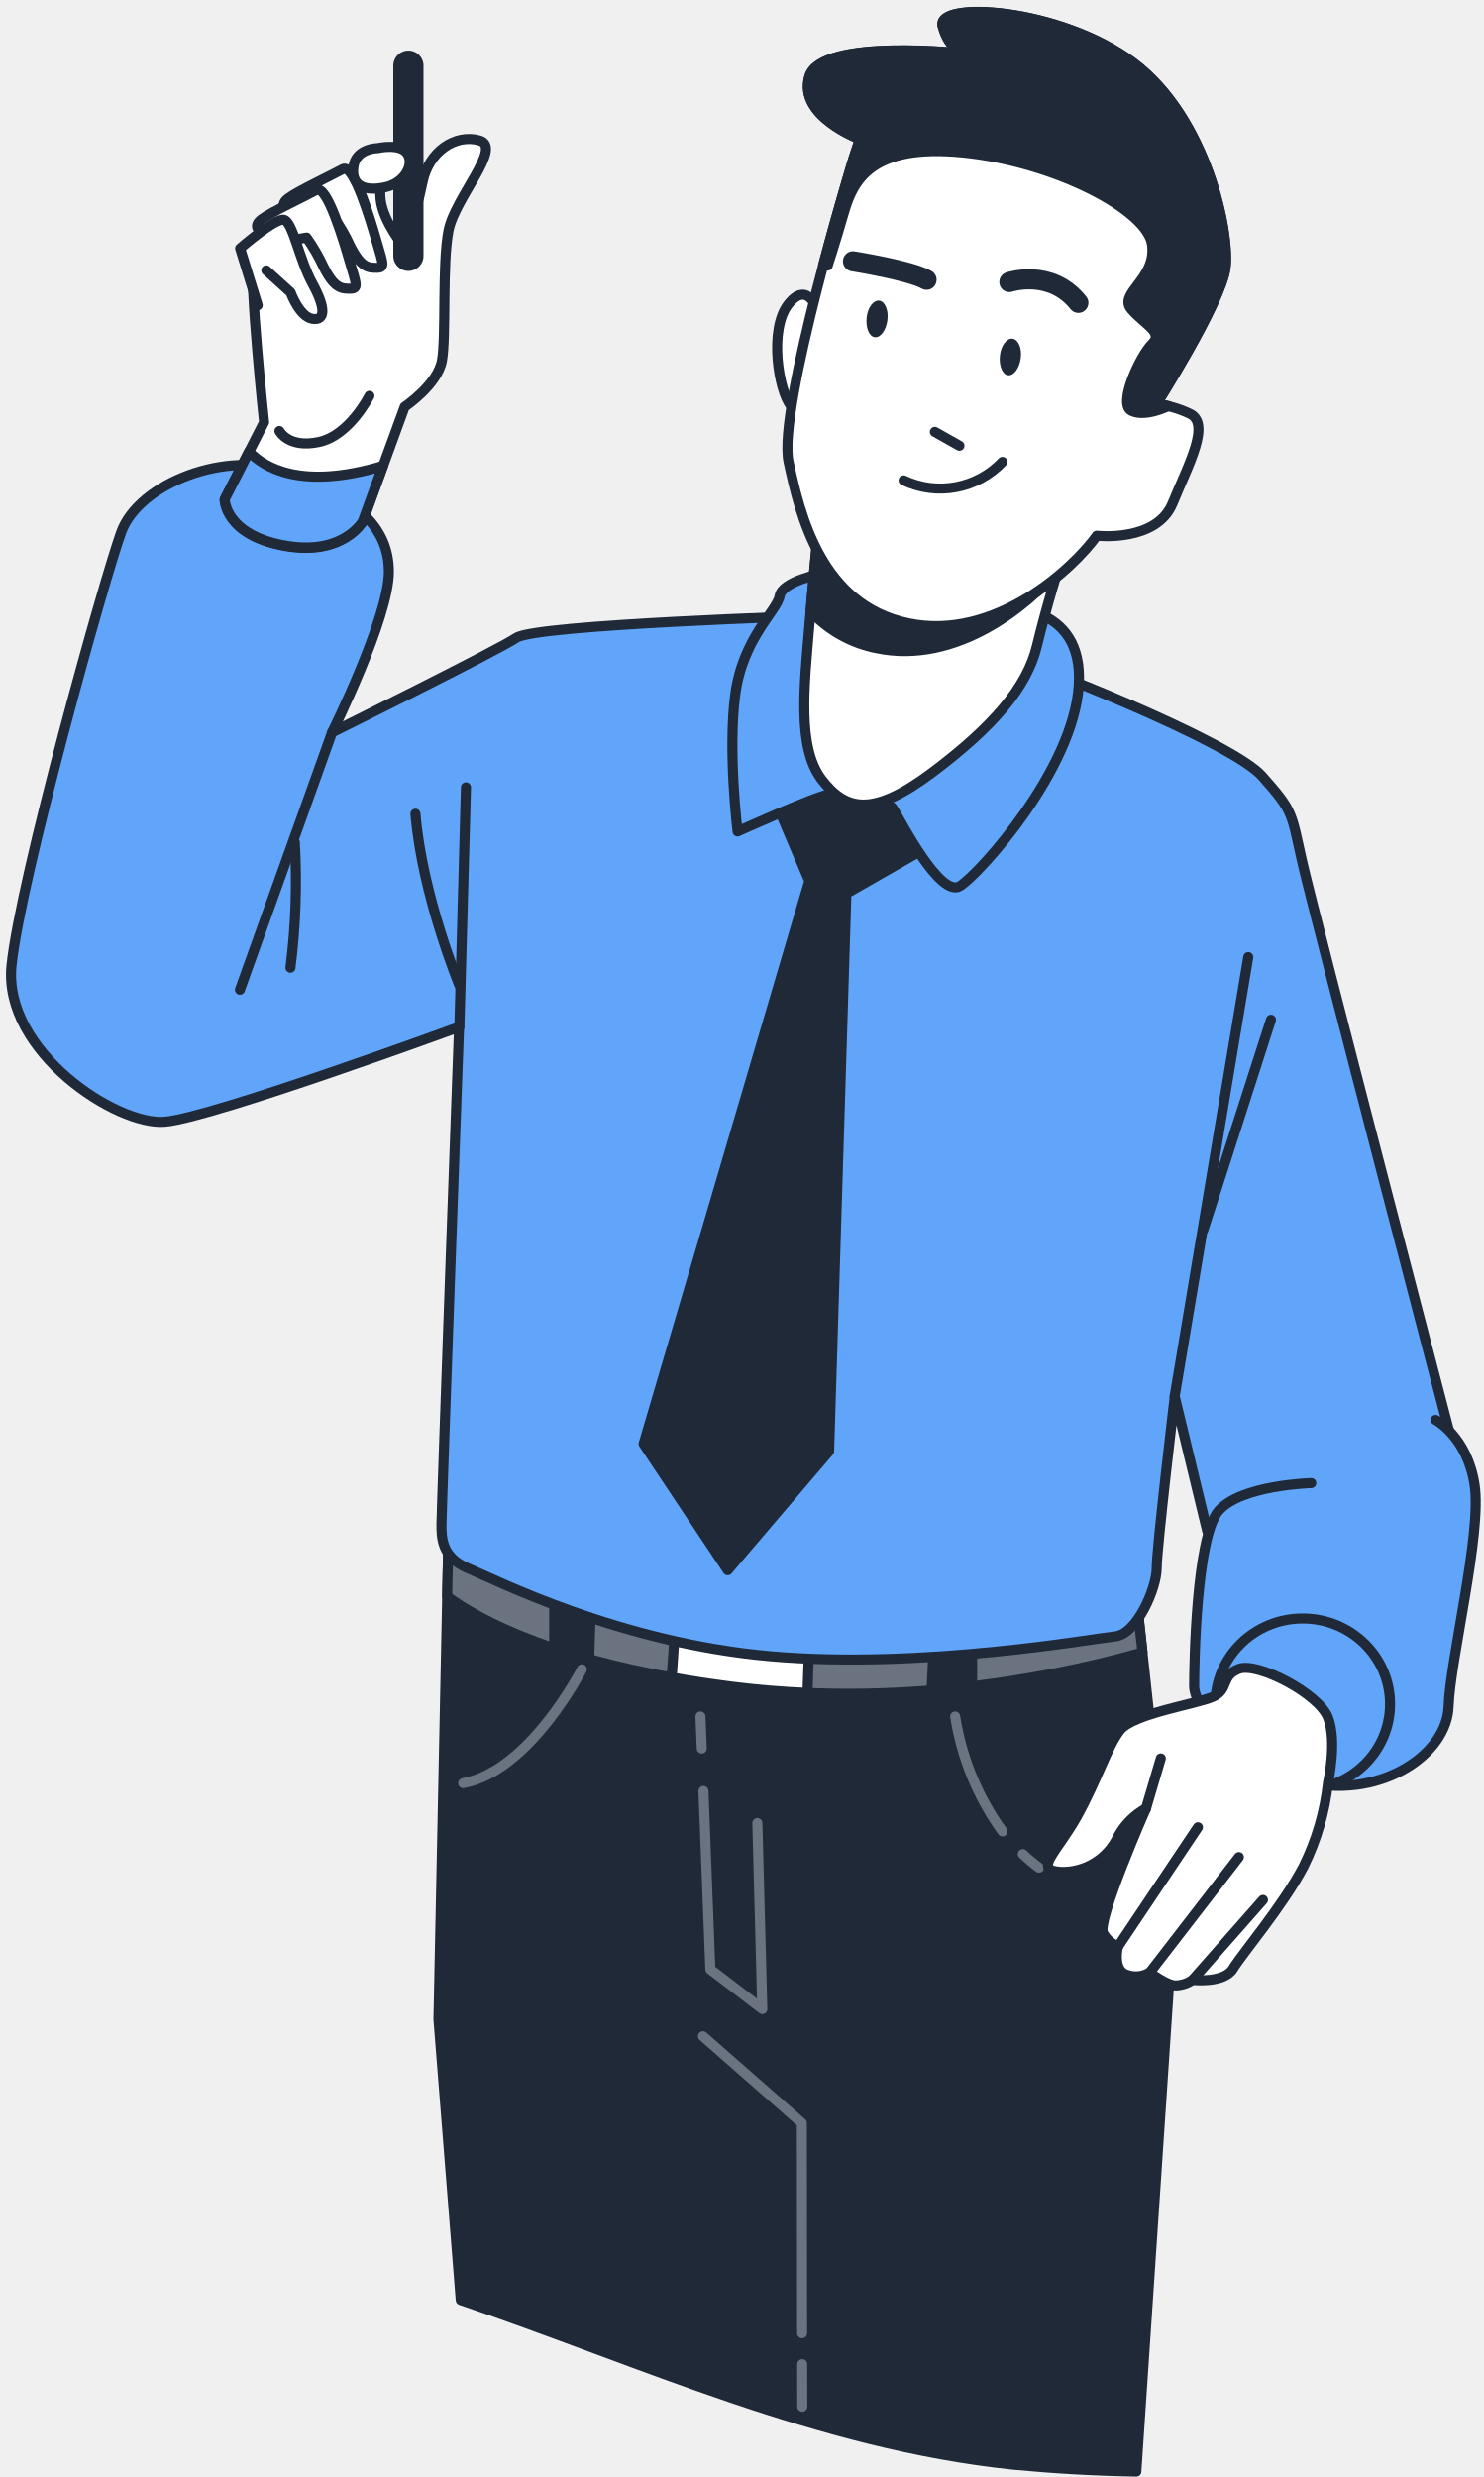
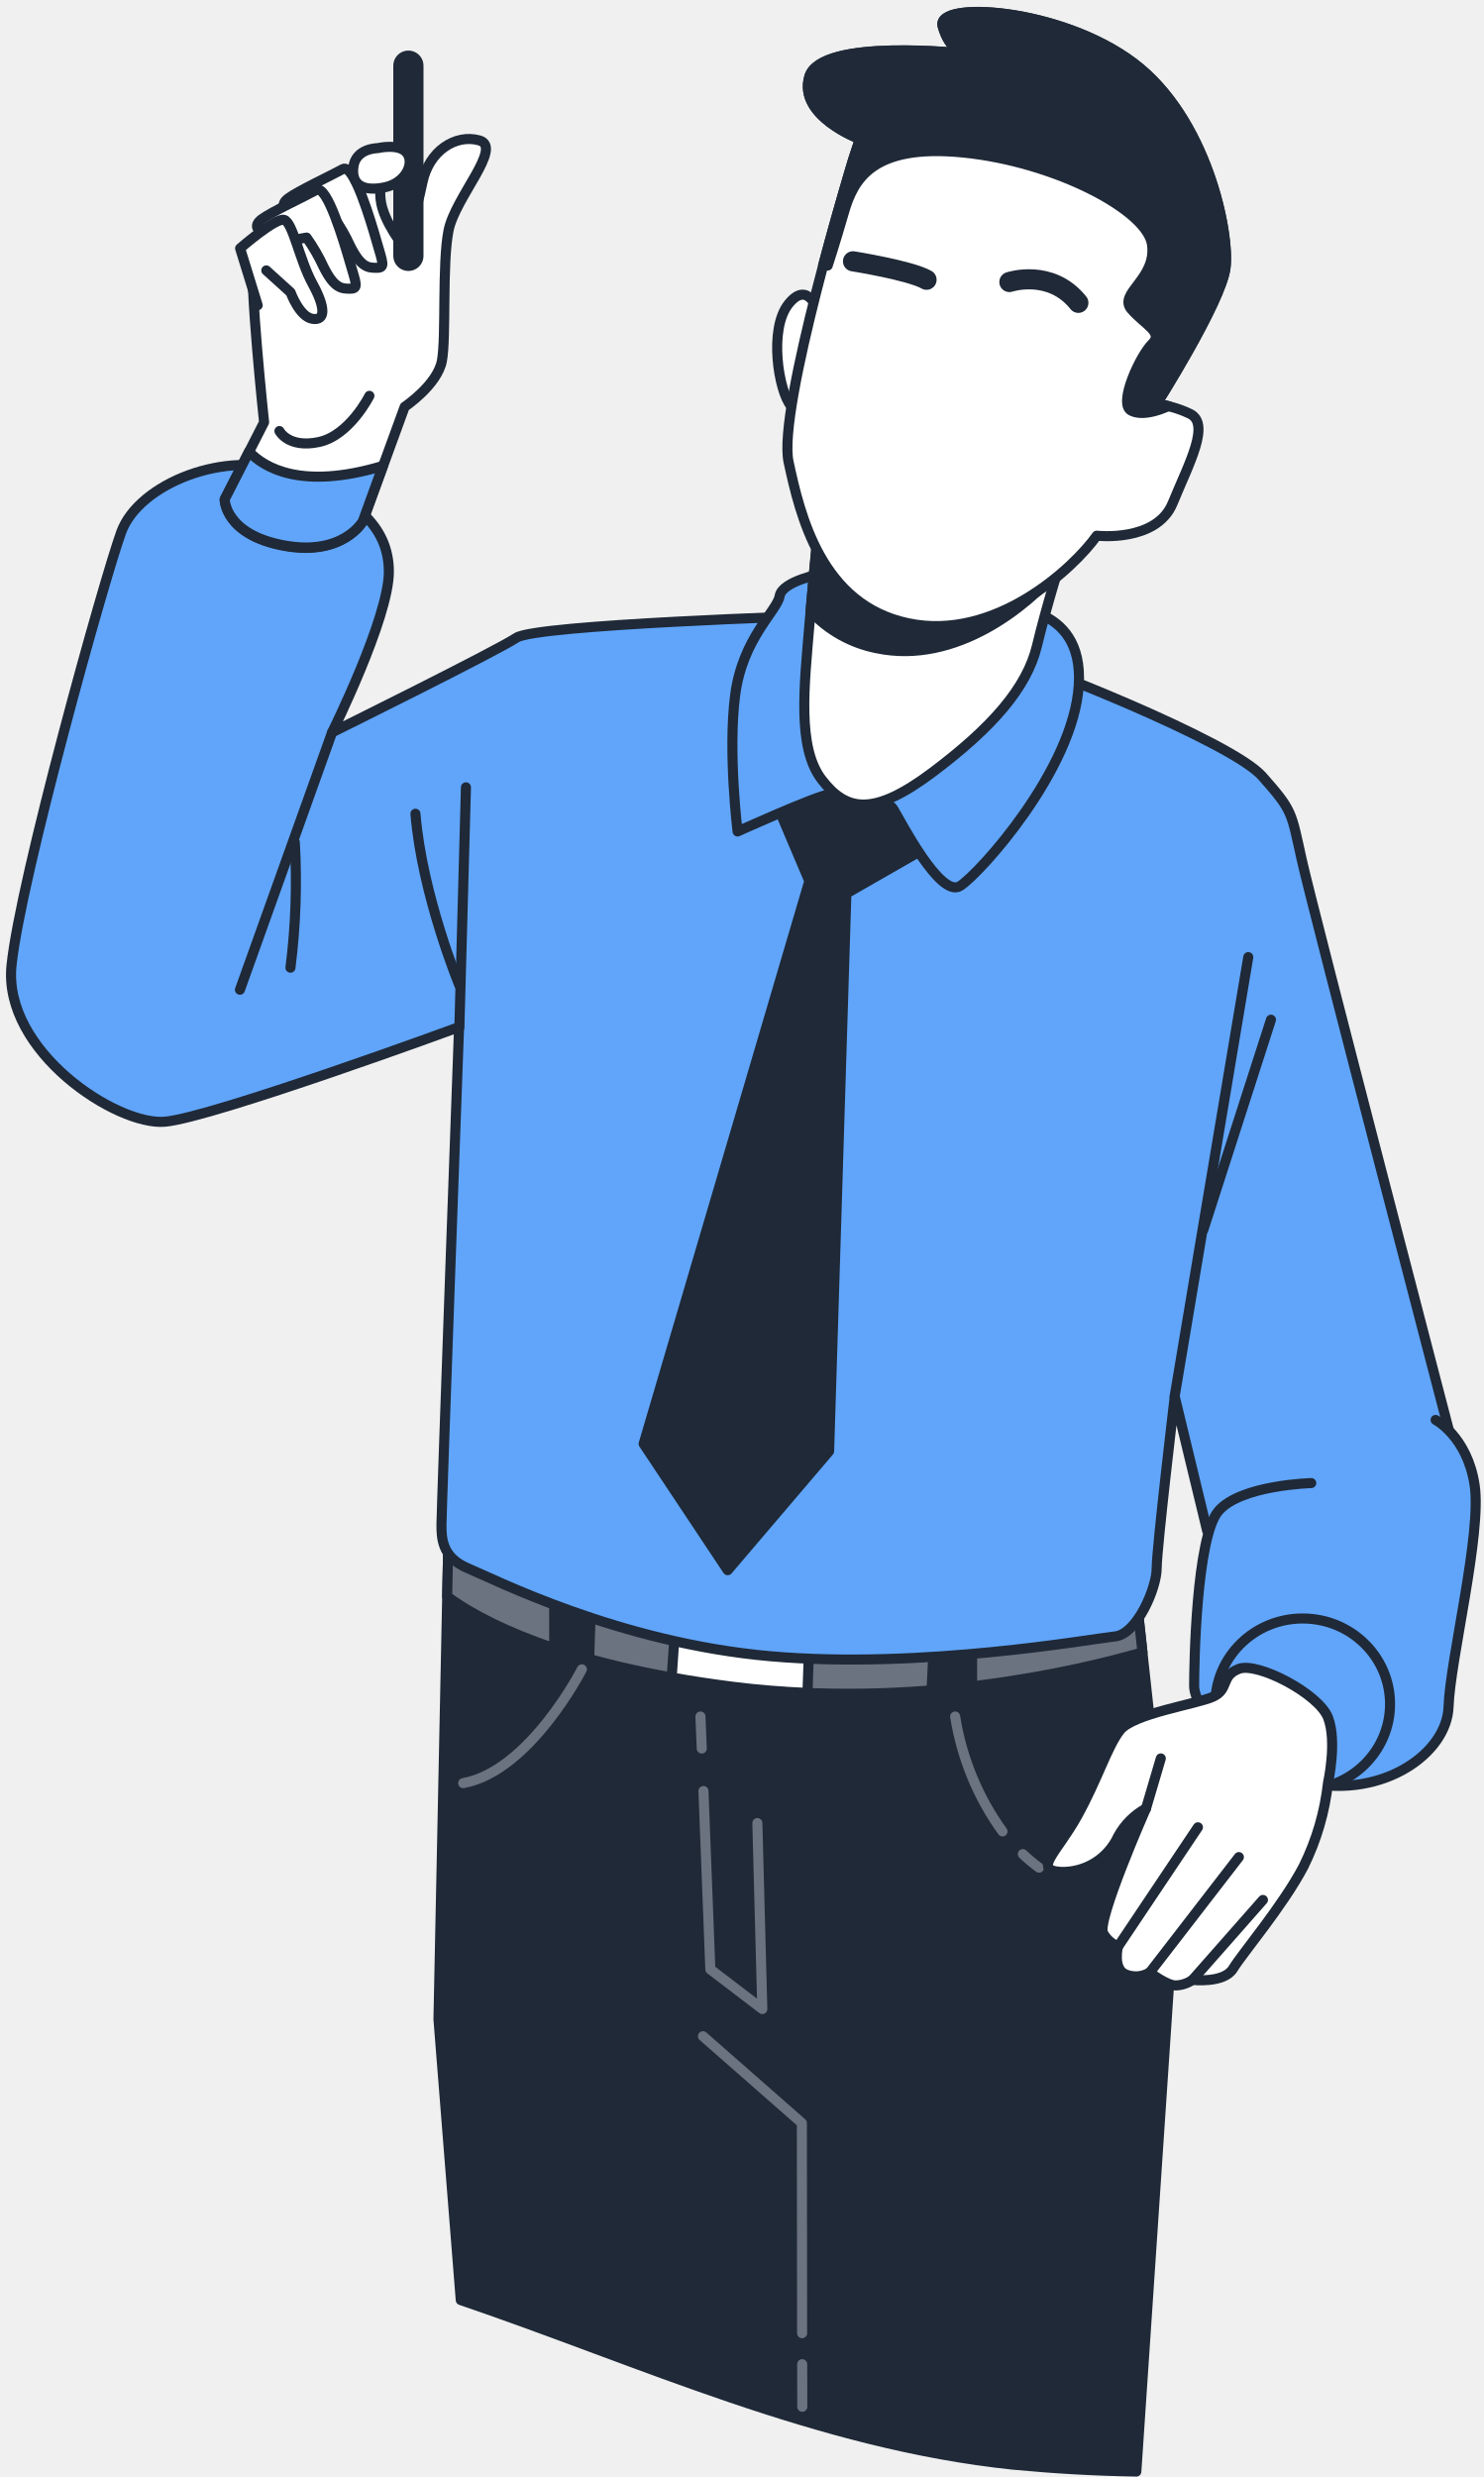
<svg xmlns="http://www.w3.org/2000/svg" width="133" height="222" viewBox="0 0 133 222" fill="none">
  <g id="freepik--Character--inject-119">
    <path id="Vector" d="M101.858 221.512L105.12 172.983L101.8 142.541C101.8 142.541 74.094 146.322 40.19 138.098L39.303 180.981L41.301 206.142C57.556 211.678 73.272 219.057 90.806 220.893C94.483 221.242 98.166 221.453 101.858 221.512Z" fill="#1F2937" stroke="#1F2937" stroke-width="0.902" stroke-linecap="round" stroke-linejoin="round" />
    <path id="Vector_2" d="M101.8 142.506C101.8 142.506 74.094 146.287 40.19 138.062L40.081 143.081C42.864 145.143 50.123 149.222 65.672 151.174C81.876 153.207 96.401 149.827 102.41 148.093L101.8 142.506Z" fill="#6B7280" stroke="#1F2937" stroke-width="0.902" stroke-linecap="round" stroke-linejoin="round" />
    <path id="Vector_3" d="M83.503 151.495C84.753 151.393 85.974 151.269 87.136 151.13V143.365C74.286 143.49 61.455 142.343 48.829 139.941L49.679 142.506V147.743C50.646 148.064 51.692 148.384 52.811 148.697L53.007 142.731L83.808 145.172L83.503 151.495Z" fill="#1F2937" stroke="#1F2937" stroke-width="0.902" stroke-linecap="round" stroke-linejoin="round" />
    <path id="Vector_4" d="M60.208 150.344C61.903 150.65 63.725 150.926 65.672 151.174C67.946 151.458 70.192 151.633 72.379 151.728L72.546 146.949L60.578 144.953L60.208 150.344Z" fill="white" stroke="#1F2937" stroke-width="0.902" stroke-linecap="round" stroke-linejoin="round" />
    <path id="Vector_5" d="M52.157 149.615C52.157 149.615 47.499 158.728 41.519 159.813" stroke="#6B7280" stroke-width="0.902" stroke-linecap="round" stroke-linejoin="round" />
    <path id="Vector_6" d="M91.685 166.173C92.143 166.609 92.629 167.015 93.138 167.389" stroke="#6B7280" stroke-width="0.902" stroke-linecap="round" stroke-linejoin="round" />
    <path id="Vector_7" d="M85.618 153.84C86.204 157.56 87.658 161.089 89.861 164.14" stroke="#6B7280" stroke-width="0.902" stroke-linecap="round" stroke-linejoin="round" />
    <path id="Vector_8" d="M71.906 211.89L71.914 215.707" stroke="#6B7280" stroke-width="0.902" stroke-linecap="round" stroke-linejoin="round" />
    <path id="Vector_9" d="M63.013 182.496L71.877 190.276L71.899 209.113" stroke="#6B7280" stroke-width="0.902" stroke-linecap="round" stroke-linejoin="round" />
    <path id="Vector_10" d="M63.056 160.521L63.674 176.503L68.332 180.057L67.888 163.391" stroke="#6B7280" stroke-width="0.902" stroke-linecap="round" stroke-linejoin="round" />
    <path id="Vector_11" d="M62.787 153.84L62.904 156.71" stroke="#6B7280" stroke-width="0.902" stroke-linecap="round" stroke-linejoin="round" />
    <path id="Vector_12" d="M73.229 55.186C73.229 55.186 48.059 55.973 46.286 57.16C44.513 58.347 29.77 65.639 29.77 65.639C29.77 65.639 34.856 55.383 34.856 51.245C34.856 47.108 31.71 44.543 26.006 42.373C20.302 40.202 12.433 43.356 10.863 47.698C9.294 52.039 1.817 78.846 1.032 86.531C0.247 94.216 10.478 100.925 14.794 100.532C19.11 100.138 41.149 92.052 41.149 92.052C41.149 92.052 39.572 135.424 39.572 136.611C39.572 137.799 39.572 139.569 41.933 140.552C44.295 141.536 55.499 147.254 69.073 148.441C82.646 149.629 97.978 146.861 99.947 146.664C101.916 146.467 103.682 142.33 103.682 140.552C103.682 138.775 105.302 125.175 105.302 125.175L108.208 137.201C108.208 137.201 110.17 139.387 116.463 139.962C122.755 140.538 127.675 137.398 129.048 134.244C130.421 131.09 130.428 130.303 130.428 130.303C130.428 130.303 117.654 81.41 116.688 77.068C115.722 72.727 115.903 72.698 113.149 69.58C110.396 66.462 92.499 59.331 87.587 57.925C82.675 56.519 73.229 55.186 73.229 55.186Z" fill="#60A5FA" stroke="#1F2937" stroke-width="0.902" stroke-linecap="round" stroke-linejoin="round" />
    <path id="Vector_13" d="M29.77 65.634L21.508 88.704" stroke="#1F2937" stroke-width="0.902" stroke-linecap="round" stroke-linejoin="round" />
    <path id="Vector_14" d="M26.427 75.496C26.639 79.244 26.508 83.004 26.035 86.729" stroke="#1F2937" stroke-width="0.902" stroke-linecap="round" stroke-linejoin="round" />
    <path id="Vector_15" d="M41.178 92.053L41.766 70.564" stroke="#1F2937" stroke-width="0.902" stroke-linecap="round" stroke-linejoin="round" />
    <path id="Vector_16" d="M41.178 88.309C41.178 88.309 37.835 80.223 37.239 72.932" stroke="#1F2937" stroke-width="0.902" stroke-linecap="round" stroke-linejoin="round" />
    <path id="Vector_17" d="M105.287 125.175L111.892 85.781" stroke="#1F2937" stroke-width="0.902" stroke-linecap="round" stroke-linejoin="round" />
    <path id="Vector_18" d="M107.867 110.215L113.927 91.392" stroke="#1F2937" stroke-width="0.902" stroke-linecap="round" stroke-linejoin="round" />
    <path id="Vector_19" d="M69.436 71.635L72.546 78.963L57.694 129.401L65.229 140.728L74.319 130.063L75.867 80.078L85.174 74.745L77.865 64.97L69.436 71.635Z" fill="#1F2937" stroke="#1F2937" stroke-width="0.902" stroke-linecap="round" stroke-linejoin="round" />
    <path id="Vector_20" d="M73.65 51.414C73.65 51.414 70.105 52.084 69.886 53.417C69.668 54.75 66.559 57.191 65.897 62.304C65.236 67.418 66.115 74.52 66.115 74.52C66.115 74.52 72.989 71.41 74.319 71.191C75.649 70.973 79.405 71.41 80.081 72.524C80.757 73.639 84.288 80.537 86.061 79.408C87.834 78.279 96.234 68.969 96.699 61.416C97.164 53.862 89.832 54.525 88.946 54.08C88.059 53.636 73.65 51.414 73.65 51.414Z" fill="#60A5FA" stroke="#1F2937" stroke-width="0.902" stroke-linecap="round" stroke-linejoin="round" />
    <path id="Vector_21" d="M73.65 44.305C73.65 44.305 72.989 50.751 72.546 56.084C72.103 61.416 71.434 66.966 73.65 69.859C75.867 72.75 78.308 73.188 83.627 69.188C88.946 65.189 92.048 61.634 92.949 57.89C93.85 54.146 95.129 50.11 95.129 50.11C95.129 50.11 84.288 52.973 73.65 44.305Z" fill="white" stroke="#1F2937" stroke-width="0.902" stroke-linecap="round" stroke-linejoin="round" />
    <path id="Vector_22" d="M73.65 44.305C73.65 44.305 73.091 49.753 72.655 54.78C74.228 56.482 76.299 57.643 78.57 58.094C85.734 59.609 92.201 54.212 94.831 51.065C95.028 50.453 95.151 50.081 95.151 50.081C95.151 50.081 84.288 52.973 73.65 44.305Z" fill="#1F2937" stroke="#1F2937" stroke-width="0.902" stroke-linecap="round" stroke-linejoin="round" />
    <path id="Vector_23" d="M73.331 27.929C73.331 27.929 72.444 25.015 70.671 27.259C68.898 29.503 69.785 35.039 70.896 36.372C72.008 37.705 73.331 27.929 73.331 27.929Z" fill="white" stroke="#1F2937" stroke-width="0.902" stroke-linecap="round" stroke-linejoin="round" />
    <path id="Vector_24" d="M76.462 14.329C76.462 14.329 69.661 36.641 70.686 41.398C71.71 46.154 73.592 54.211 81.403 55.857C89.215 57.503 96.248 50.904 98.312 48.012C98.312 48.012 103.667 48.631 105.113 45.098C106.559 41.565 108.615 37.872 106.566 37.041C105.649 36.61 104.667 36.332 103.66 36.218C103.66 36.218 109.429 27.127 109.843 24.024C110.257 20.921 108.194 10.592 101.596 5.631C94.999 0.67 83.874 0.058 84.492 2.331C85.109 4.604 86.555 4.808 86.555 4.808C86.555 4.808 73.57 3.351 72.539 6.877C71.507 10.402 77.073 12.457 77.073 12.457L76.462 14.329Z" fill="white" stroke="#1F2937" stroke-width="0.902" stroke-linecap="round" stroke-linejoin="round" />
    <path id="Vector_25" d="M103.667 36.232C103.667 36.232 109.436 27.141 109.851 24.038C110.265 20.935 108.201 10.605 101.603 5.645C95.006 0.684 83.881 0.072 84.499 2.345C85.116 4.618 86.562 4.821 86.562 4.821C86.562 4.821 73.578 3.365 72.546 6.89C71.514 10.416 77.08 12.47 77.08 12.47L76.462 14.328C76.462 14.328 75.154 18.604 73.781 23.797H74.195C74.195 23.797 74.813 21.933 75.648 19.041C76.484 16.149 78.126 12.842 86.366 13.672C94.606 14.502 102.86 18.837 103.267 21.933C103.674 25.029 100.179 26.303 101.414 27.724C102.65 29.144 104.321 29.785 103.267 30.82C102.214 31.854 100.179 36.196 101.414 36.815C102.65 37.434 104.713 36.4 104.713 36.4H104.771C104.411 36.302 104.04 36.245 103.667 36.232Z" fill="#1F2937" stroke="#1F2937" stroke-width="0.902" stroke-linecap="round" stroke-linejoin="round" />
-     <path id="Vector_26" d="M83.8 38.709L86 39.948" stroke="#1F2937" stroke-width="0.902" stroke-linecap="round" stroke-linejoin="round" />
-     <path id="Vector_27" d="M80.996 43.052C82.459 43.743 84.102 43.956 85.692 43.659C87.281 43.362 88.738 42.571 89.854 41.398" stroke="#1F2937" stroke-width="0.902" stroke-linecap="round" stroke-linejoin="round" />
+     <path id="Vector_26" d="" stroke="#1F2937" stroke-width="0.902" stroke-linecap="round" stroke-linejoin="round" />
+     <path id="Vector_27" d="" stroke="#1F2937" stroke-width="0.902" stroke-linecap="round" stroke-linejoin="round" />
    <path id="Vector_28" d="M76.462 23.419C76.462 23.419 81.614 24.242 83.053 25.073" stroke="#1F2937" stroke-width="1.804" stroke-linecap="round" stroke-linejoin="round" />
    <path id="Vector_29" d="M90.479 25.276C90.479 25.276 94.185 24.038 96.662 27.141" stroke="#1F2937" stroke-width="1.804" stroke-linecap="round" stroke-linejoin="round" />
-     <path id="Vector_30" d="M79.543 28.708C79.427 29.611 78.918 30.288 78.41 30.223C77.901 30.157 77.589 29.371 77.683 28.46C77.778 27.549 78.308 26.879 78.817 26.945C79.325 27.01 79.667 27.804 79.543 28.708Z" fill="#1F2937" />
-     <path id="Vector_31" d="M91.496 32.109C91.373 33.02 90.864 33.697 90.355 33.632C89.847 33.566 89.534 32.772 89.629 31.869C89.723 30.966 90.254 30.281 90.762 30.354C91.271 30.427 91.627 31.206 91.496 32.109Z" fill="#1F2937" />
+     <path id="Vector_30" d="" fill="#1F2937" />
+     <path id="Vector_31" d="" fill="#1F2937" />
    <path id="Vector_32" d="M23.673 37.844L20.135 44.778C20.135 44.778 20.135 47.933 25.446 48.916C30.758 49.899 32.524 46.731 32.524 46.731L36.273 36.46C36.273 36.46 39.223 34.486 39.615 32.322C40.008 30.159 39.615 23.646 40.204 20.667C40.793 17.688 45.123 13.178 42.958 12.581C40.793 11.984 38.438 13.572 37.872 16.333C37.305 19.093 36.295 22.24 36.295 22.24C36.295 22.24 34.326 19.88 34.115 17.87C33.904 15.859 34.907 14.912 33.526 14.519C32.146 14.126 23.107 20.827 22.714 22.998C22.322 25.169 23.673 37.844 23.673 37.844Z" fill="white" stroke="#1F2937" stroke-width="0.902" stroke-linecap="round" stroke-linejoin="round" />
    <path id="Vector_33" d="M36.607 5.886V22.931" stroke="#1F2937" stroke-width="2.706" stroke-linecap="round" stroke-linejoin="round" />
    <path id="Vector_34" d="M33.112 35.477C33.112 35.477 31.339 39.024 28.593 39.614C25.846 40.204 25.047 38.631 25.047 38.631" stroke="#1F2937" stroke-width="0.902" stroke-linecap="round" stroke-linejoin="round" />
    <g id="Vector_35">
      <path d="M25.737 18.852C25.737 18.852 24.974 18.415 25.846 17.766C26.718 17.118 29.762 15.69 30.736 15.151C31.71 14.612 33.243 19.835 33.781 21.707C34.319 23.579 34.544 24.002 33.781 24.002C33.018 24.002 32.371 24.002 31.39 22.035C30.972 21.115 30.463 20.239 29.872 19.42L28.019 19.748" fill="white" />
      <path d="M25.737 18.852C25.737 18.852 24.974 18.415 25.846 17.766C26.718 17.118 29.762 15.69 30.736 15.151C31.71 14.612 33.243 19.835 33.781 21.707C34.319 23.579 34.544 24.002 33.781 24.002C33.018 24.002 32.371 24.002 31.39 22.035C30.972 21.115 30.463 20.239 29.872 19.42L28.019 19.748" stroke="#1F2937" stroke-width="0.902" stroke-linecap="round" stroke-linejoin="round" />
    </g>
    <g id="Vector_36">
      <path d="M23.346 20.739C23.346 20.739 22.583 20.302 23.455 19.646C24.327 18.991 27.372 17.577 28.346 17.031C29.319 16.485 30.845 21.715 31.39 23.587C31.935 25.459 32.153 25.874 31.39 25.874C30.627 25.874 29.98 25.874 29 23.915C28.578 22.994 28.07 22.116 27.481 21.292L25.628 21.62" fill="white" />
      <path d="M23.346 20.739C23.346 20.739 22.583 20.302 23.455 19.646C24.327 18.991 27.372 17.577 28.346 17.031C29.319 16.485 30.845 21.715 31.39 23.587C31.935 25.459 32.153 25.874 31.39 25.874C30.627 25.874 29.98 25.874 29 23.915C28.578 22.994 28.07 22.116 27.481 21.292L25.628 21.62" stroke="#1F2937" stroke-width="0.902" stroke-linecap="round" stroke-linejoin="round" />
    </g>
    <g id="Vector_37">
      <path d="M23.87 24.234L26.049 26.208C26.049 26.208 26.834 28.394 28.011 28.576C29.188 28.758 29.196 27.585 28.011 25.422C26.827 23.258 26.246 19.9 25.461 19.703C24.676 19.507 21.523 22.26 21.523 22.26L23.099 27.359" fill="white" />
      <path d="M23.87 24.234L26.049 26.208C26.049 26.208 26.834 28.394 28.011 28.576C29.188 28.758 29.196 27.585 28.011 25.422C26.827 23.258 26.246 19.9 25.461 19.703C24.676 19.507 21.523 22.26 21.523 22.26L23.099 27.359" stroke="#1F2937" stroke-width="0.902" stroke-linecap="round" stroke-linejoin="round" />
    </g>
    <path id="Vector_38" d="M33.853 13.278C33.853 13.278 31.87 13.278 31.674 14.983C31.477 16.688 32.713 17.168 34.515 16.782C36.317 16.396 37.16 14.699 36.498 13.752C35.837 12.805 33.853 13.278 33.853 13.278Z" fill="white" stroke="#1F2937" stroke-width="0.902" stroke-linecap="round" stroke-linejoin="round" />
    <path id="Vector_39" d="M32.524 46.709L34.326 41.755C27.059 43.941 23.703 41.937 22.322 40.48L20.142 44.742C20.142 44.742 20.142 47.896 25.454 48.879C30.765 49.863 32.524 46.709 32.524 46.709Z" fill="#60A5FA" stroke="#1F2937" stroke-width="0.902" stroke-linecap="round" stroke-linejoin="round" />
    <g id="Vector_40">
      <path d="M117.538 132.92C117.538 132.92 111.217 133.087 109.219 135.426C107.22 137.764 107.039 149.266 107.039 151.116C107.039 152.967 110.672 158.459 117.357 159.799C124.042 161.14 129.709 157.126 129.847 152.952C129.985 148.778 132.841 137.429 132.18 133.087C131.519 128.746 128.685 127.26 128.685 127.26" fill="#60A5FA" />
      <path d="M117.538 132.92C117.538 132.92 111.217 133.087 109.219 135.426C107.22 137.764 107.039 149.266 107.039 151.116C107.039 152.967 110.672 158.459 117.357 159.799C124.042 161.14 129.709 157.126 129.847 152.952C129.985 148.778 132.841 137.429 132.18 133.087C131.519 128.746 128.685 127.26 128.685 127.26" stroke="#1F2937" stroke-width="0.902" stroke-linecap="round" stroke-linejoin="round" />
    </g>
    <path id="Vector_41" d="M116.768 160.397C121.094 160.397 124.601 156.962 124.601 152.726C124.601 148.49 121.094 145.056 116.768 145.056C112.442 145.056 108.935 148.49 108.935 152.726C108.935 156.962 112.442 160.397 116.768 160.397Z" fill="#60A5FA" stroke="#1F2937" stroke-width="0.902" stroke-linecap="round" stroke-linejoin="round" />
    <path id="Vector_42" d="M119.042 159.769C119.042 159.769 119.871 156.091 119.042 153.942C118.214 151.793 112.713 148.93 111.049 149.571C109.386 150.212 110.214 151.407 108.717 152.077C107.22 152.747 101.553 153.577 100.39 155.078C99.227 156.579 98.392 159.449 96.561 162.756C94.73 166.063 92.564 167.6 95.064 167.767C96.14 167.806 97.204 167.525 98.121 166.96C99.039 166.395 99.77 165.571 100.223 164.591C100.798 163.533 101.666 162.663 102.722 162.086C102.722 162.086 98.225 172.284 98.893 173.275C99.188 173.803 99.655 174.214 100.216 174.44C100.216 174.44 99.714 176.443 100.884 176.946C101.235 177.092 101.615 177.153 101.994 177.124C102.373 177.095 102.739 176.976 103.064 176.778C103.064 176.778 104.561 177.944 105.396 177.944C105.932 177.926 106.452 177.754 106.893 177.449C106.893 177.449 109.72 177.776 110.526 176.443C111.333 175.11 115.024 170.769 116.855 167.265C118.016 164.914 118.757 162.377 119.042 159.769Z" fill="white" stroke="#1F2937" stroke-width="0.902" stroke-linecap="round" stroke-linejoin="round" />
    <path id="Vector_43" d="M100.223 174.455L107.38 163.769" stroke="#1F2937" stroke-width="0.902" stroke-linecap="round" stroke-linejoin="round" />
    <path id="Vector_44" d="M103.057 176.794L111.05 166.442" stroke="#1F2937" stroke-width="0.902" stroke-linecap="round" stroke-linejoin="round" />
    <path id="Vector_45" d="M106.886 177.456L113.208 170.281" stroke="#1F2937" stroke-width="0.902" stroke-linecap="round" stroke-linejoin="round" />
    <path id="Vector_46" d="M102.722 162.1L104.052 157.599" stroke="#1F2937" stroke-width="0.902" stroke-linecap="round" stroke-linejoin="round" />
  </g>
</svg>
